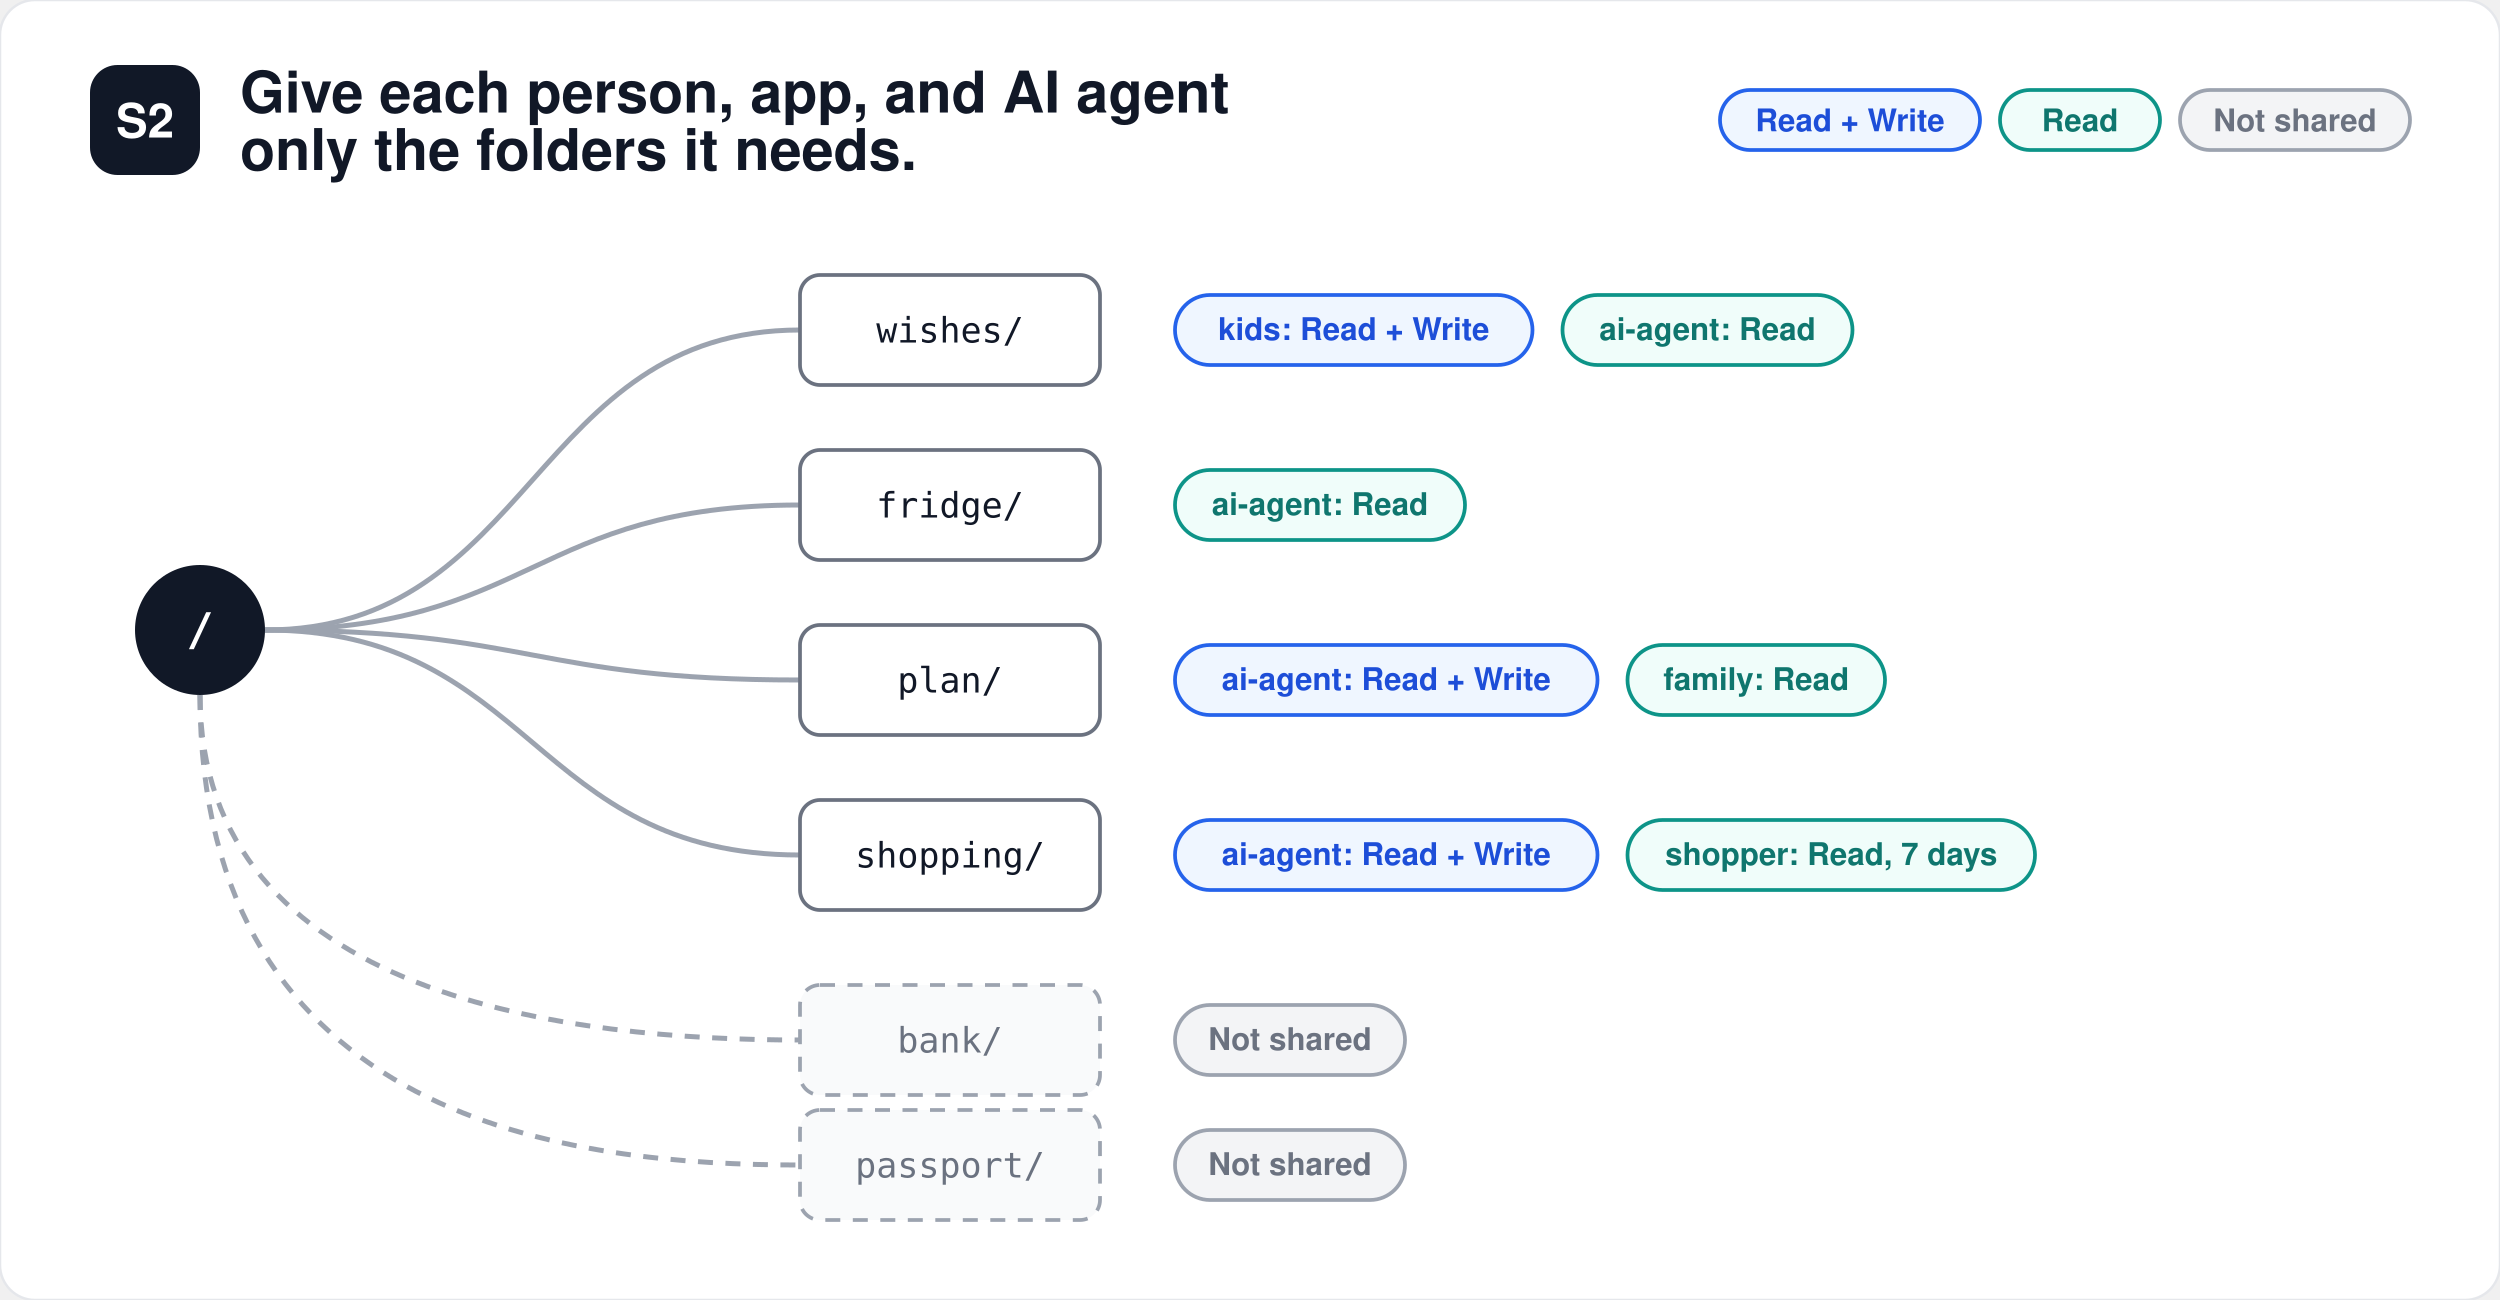
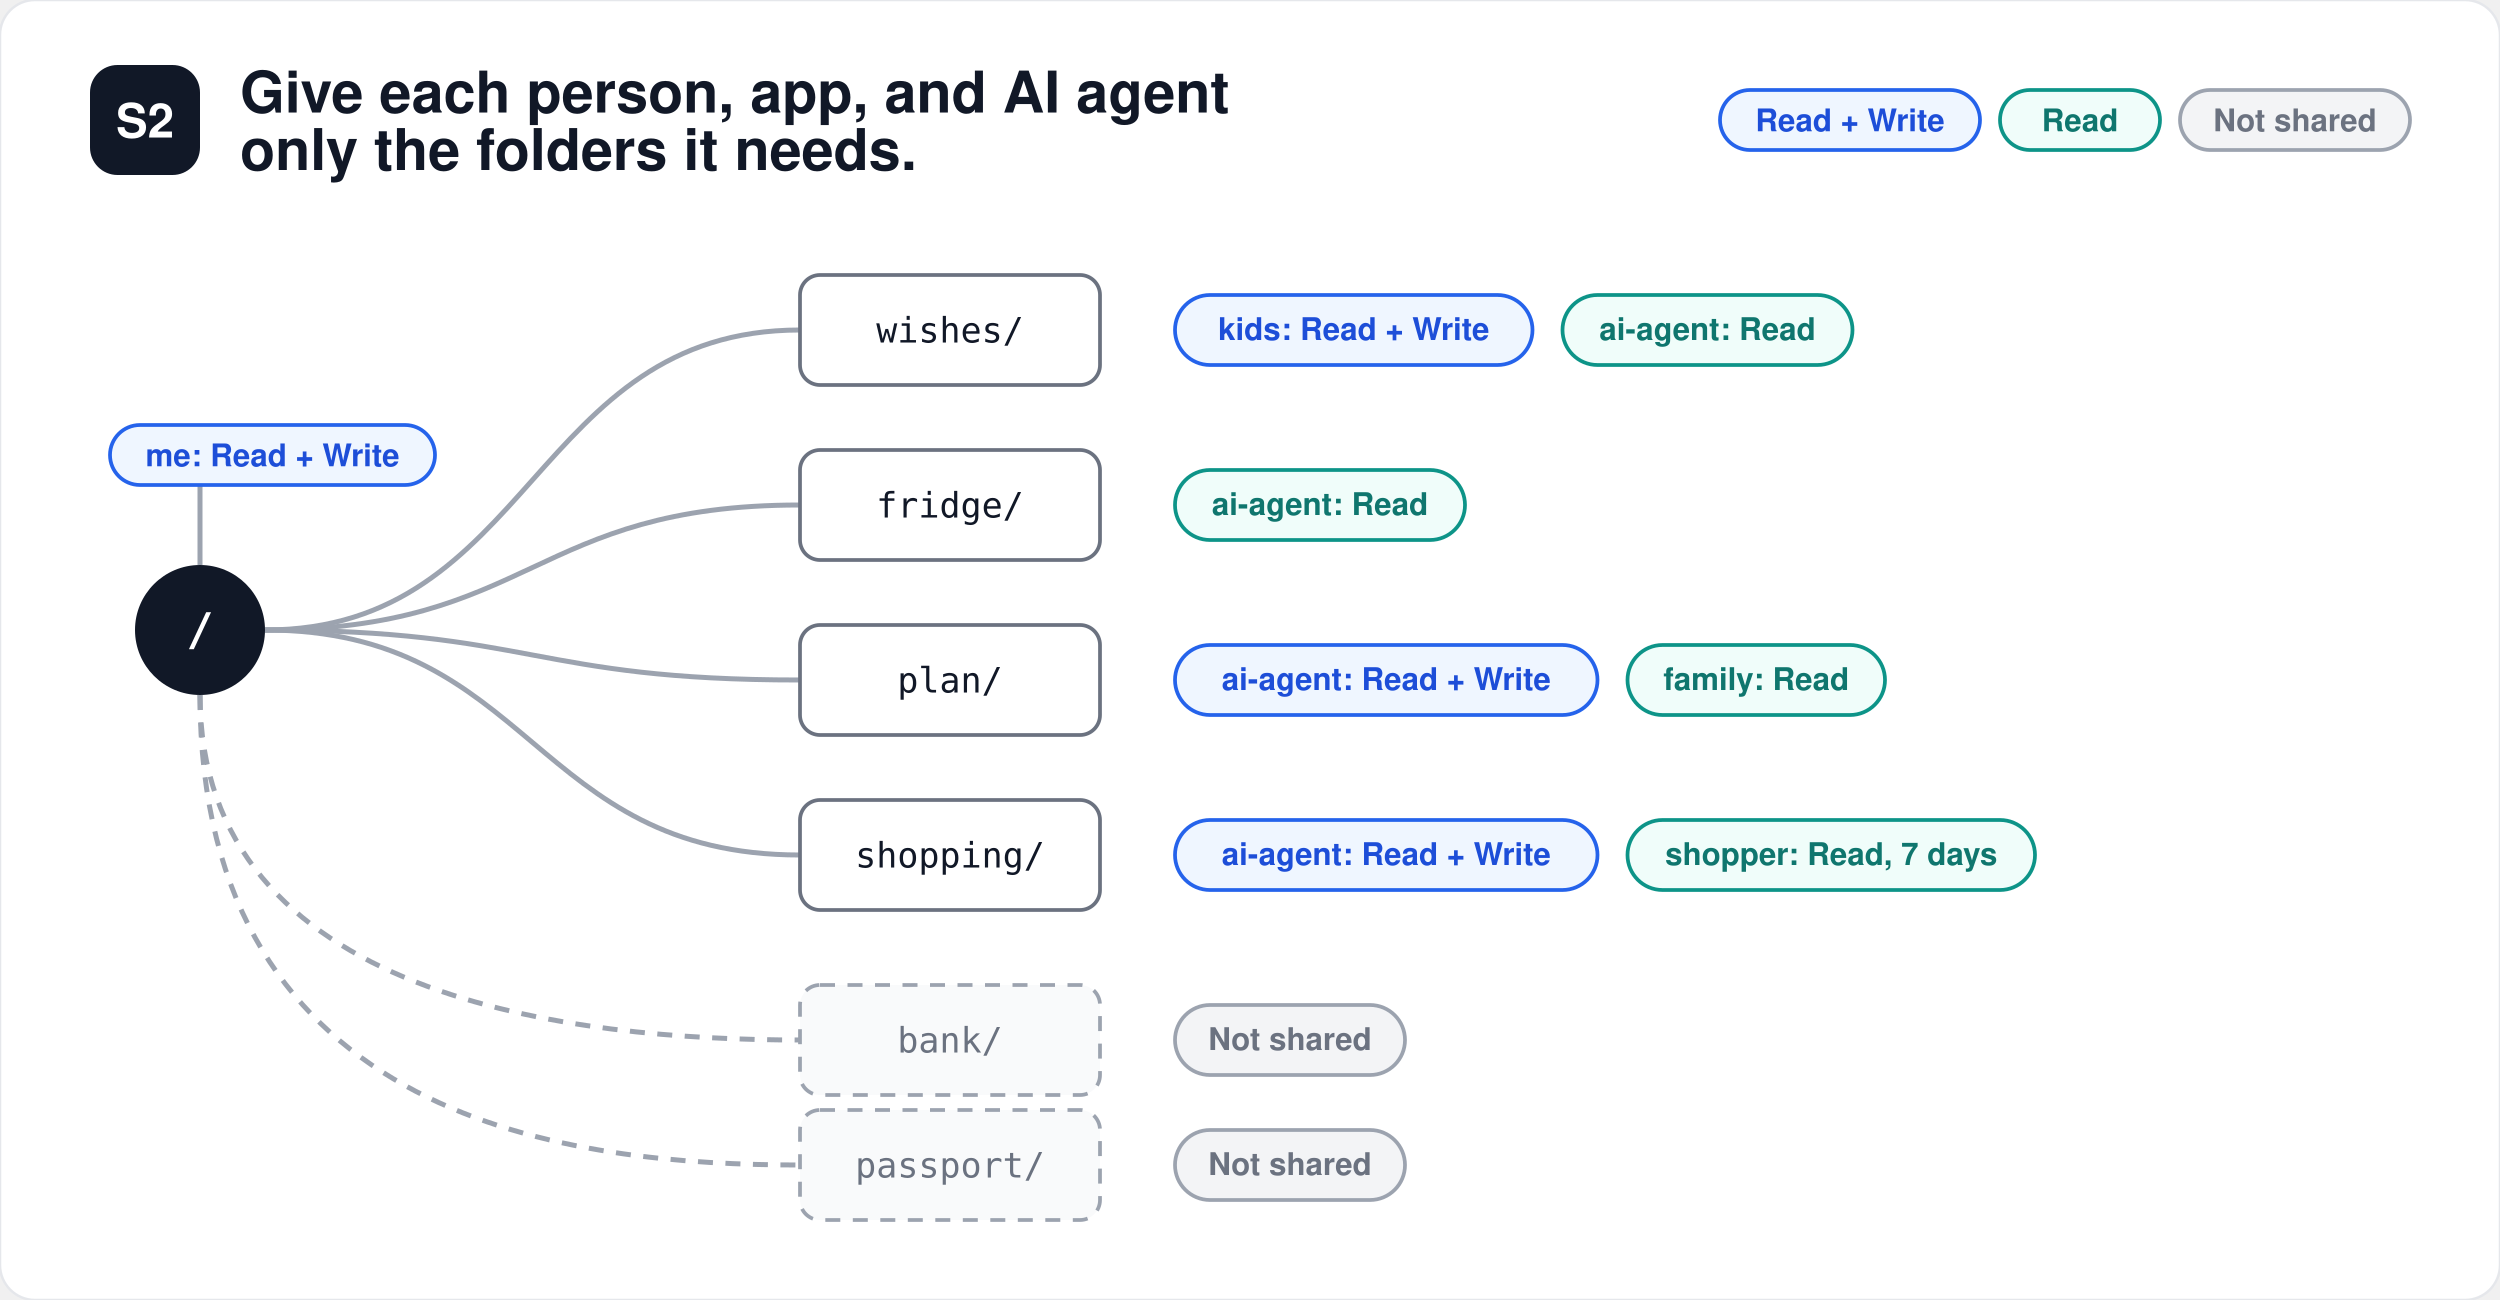
<svg xmlns="http://www.w3.org/2000/svg" viewBox="0 0 1000 520" width="1000" height="520" font-family="-apple-system, BlinkMacSystemFont, 'Segoe UI', Helvetica, Arial, sans-serif">
  <rect width="1000" height="520" rx="14" fill="#ffffff" stroke="#e5e7eb" />
  <rect x="36" y="26" width="44" height="44" rx="11" fill="#111827" />
  <text x="58" y="55" font-size="19" font-weight="800" fill="#ffffff" text-anchor="middle">S2</text>
  <text x="96" y="45" font-size="23" font-weight="750" fill="#111827">Give each person, app, and AI agent</text>
  <text x="96" y="68" font-size="23" font-weight="750" fill="#111827">only the folders it needs.</text>
  <g transform="translate(688 36)">
    <g stroke-width="1.5">
      <rect x="0" y="0" width="104" height="24" rx="12" fill="#eff6ff" stroke="#2563eb" />
      <rect x="112" y="0" width="64" height="24" rx="12" fill="#f0fdfa" stroke="#0d9488" />
      <rect x="184" y="0" width="92" height="24" rx="12" fill="#f3f4f6" stroke="#9ca3af" />
    </g>
    <g font-size="12.5" font-weight="600" text-anchor="middle">
      <text x="52" y="16.500" fill="#1d4ed8">Read + Write</text>
      <text x="144" y="16.500" fill="#0f766e">Read</text>
      <text x="230" y="16.500" fill="#6b7280">Not shared</text>
    </g>
  </g>
  <g transform="translate(30 70)">
    <g fill="none" stroke="#9ca3af" stroke-width="2">
      <path d="M76 182 C183 182 183 62 290 62" />
      <path d="M76 182 C183 182 183 132 290 132" />
      <path d="M76 182 C183 182 183 202 290 202" />
      <path d="M76 182 C183 182 183 272 290 272" />
    </g>
    <path d="M50 208 C50 330 200 346 290 346" fill="none" stroke="#9ca3af" stroke-width="2" stroke-dasharray="6 5" />
    <path d="M50 208 C50 380 200 396 290 396" fill="none" stroke="#9ca3af" stroke-width="2" stroke-dasharray="6 5" />
+     <path d="M50 124 V156" fill="none" stroke="#9ca3af" stroke-width="2" />
+     <rect x="14" y="100" width="130" height="24" rx="12" fill="#eff6ff" stroke="#2563eb" stroke-width="1.5" />
+     <text x="79" y="116.500" font-size="12.5" font-weight="600" fill="#1d4ed8" text-anchor="middle">me: Read + Write</text>
    <circle cx="50" cy="182" r="26" fill="#111827" />
    <text x="50" y="188" font-size="18" font-weight="700" fill="#ffffff" text-anchor="middle" font-family="ui-monospace, SFMono-Regular, Menlo, Consolas, monospace">/</text>
    <g fill="#ffffff" stroke="#6b7280" stroke-width="1.5">
      <rect x="290" y="40" width="120" height="44" rx="8" />
      <rect x="290" y="110" width="120" height="44" rx="8" />
      <rect x="290" y="180" width="120" height="44" rx="8" />
      <rect x="290" y="250" width="120" height="44" rx="8" />
    </g>
    <g fill="#f9fafb" stroke="#9ca3af" stroke-width="1.5" stroke-dasharray="6 5">
      <rect x="290" y="324" width="120" height="44" rx="8" />
      <rect x="290" y="374" width="120" height="44" rx="8" />
    </g>
    <g font-size="14" fill="#111827" text-anchor="middle" font-family="ui-monospace, SFMono-Regular, Menlo, Consolas, monospace">
      <text x="350" y="67">wishes/</text>
      <text x="350" y="137">fridge/</text>
      <text x="350" y="207">plan/</text>
      <text x="350" y="277">shopping/</text>
    </g>
    <g font-size="14" fill="#6b7280" text-anchor="middle" font-family="ui-monospace, SFMono-Regular, Menlo, Consolas, monospace">
      <text x="350" y="351">bank/</text>
      <text x="350" y="401">passport/</text>
    </g>
    <g stroke-width="1.5">
      <rect x="440" y="48" width="143" height="28" rx="14" fill="#eff6ff" stroke="#2563eb" />
      <rect x="595" y="48" width="116" height="28" rx="14" fill="#f0fdfa" stroke="#0d9488" />
      <rect x="440" y="118" width="116" height="28" rx="14" fill="#f0fdfa" stroke="#0d9488" />
      <rect x="440" y="188" width="169" height="28" rx="14" fill="#eff6ff" stroke="#2563eb" />
      <rect x="621" y="188" width="103" height="28" rx="14" fill="#f0fdfa" stroke="#0d9488" />
      <rect x="440" y="258" width="169" height="28" rx="14" fill="#eff6ff" stroke="#2563eb" />
      <rect x="621" y="258" width="163" height="28" rx="14" fill="#f0fdfa" stroke="#0d9488" />
      <rect x="440" y="332" width="92" height="28" rx="14" fill="#f3f4f6" stroke="#9ca3af" />
      <rect x="440" y="382" width="92" height="28" rx="14" fill="#f3f4f6" stroke="#9ca3af" />
    </g>
    <g font-size="12.5" font-weight="600" text-anchor="middle">
      <text x="511.500" y="66" fill="#1d4ed8">kids: Read + Write</text>
      <text x="653" y="66" fill="#0f766e">ai-agent: Read</text>
      <text x="498" y="136" fill="#0f766e">ai-agent: Read</text>
      <text x="524.500" y="206" fill="#1d4ed8">ai-agent: Read + Write</text>
      <text x="672.500" y="206" fill="#0f766e">family: Read</text>
      <text x="524.500" y="276" fill="#1d4ed8">ai-agent: Read + Write</text>
      <text x="702.500" y="276" fill="#0f766e">shopper: Read, 7 days</text>
      <text x="486" y="350" fill="#6b7280">Not shared</text>
      <text x="486" y="400" fill="#6b7280">Not shared</text>
    </g>
  </g>
</svg>
